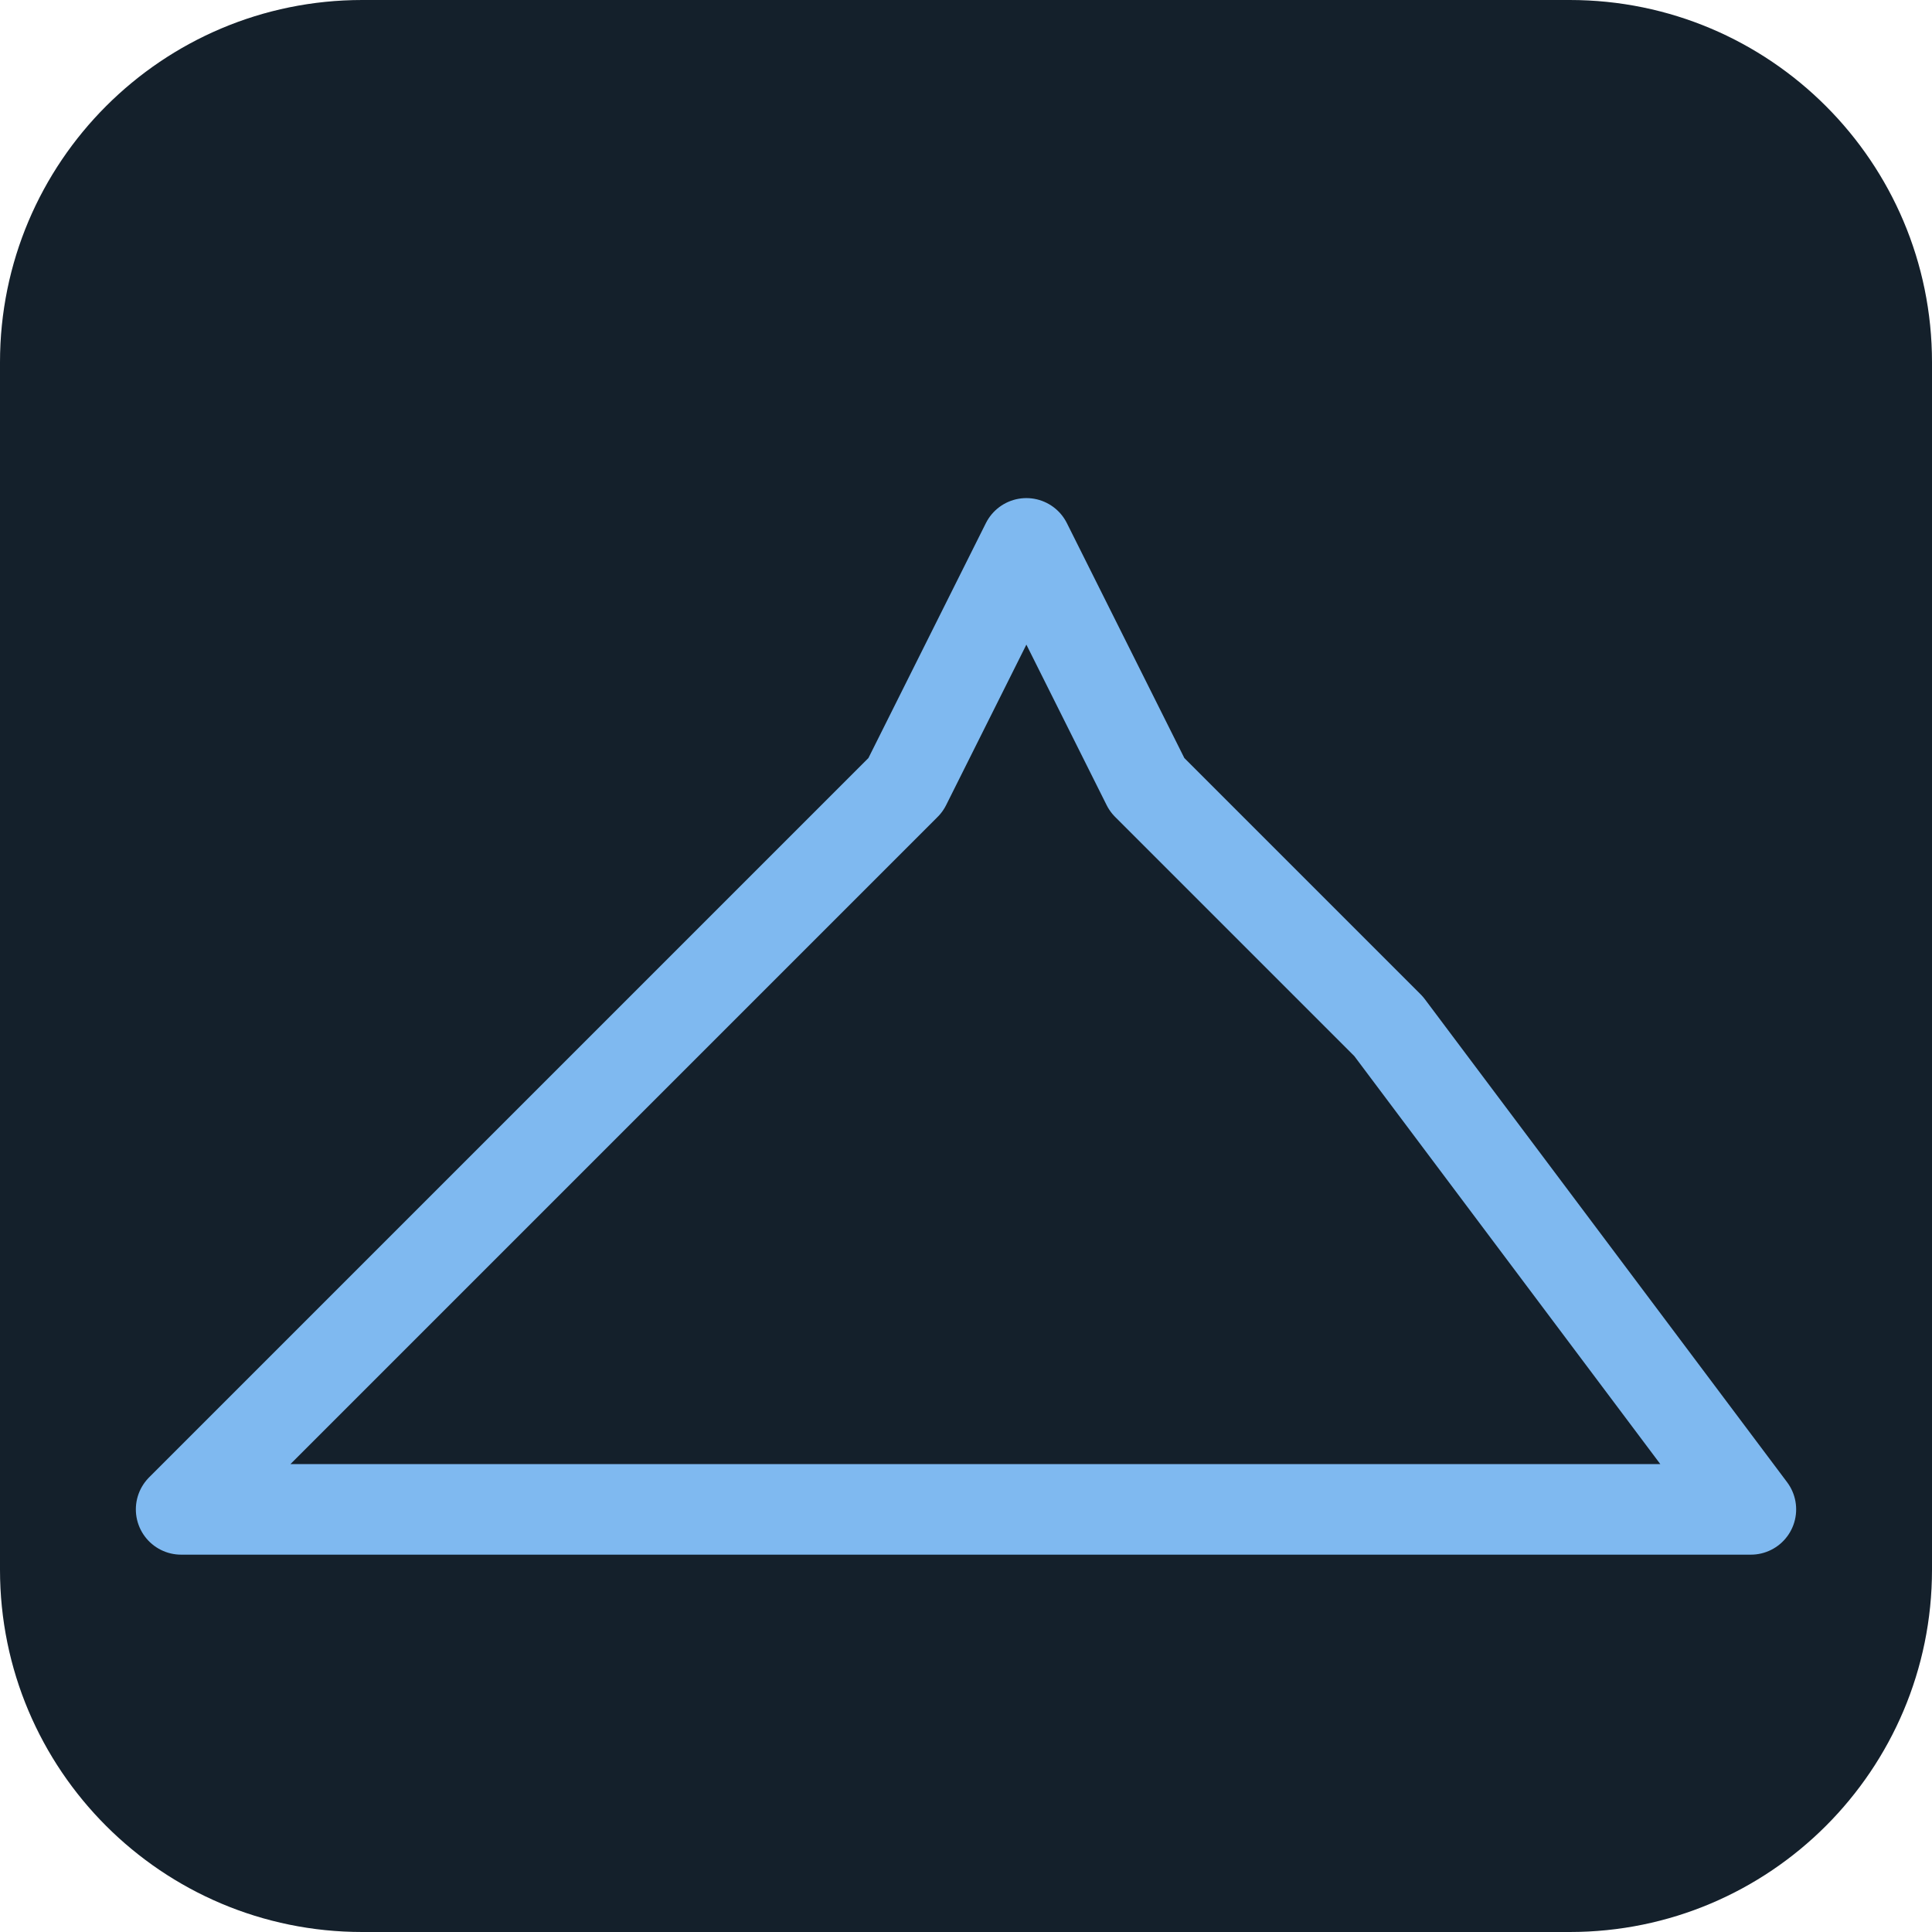
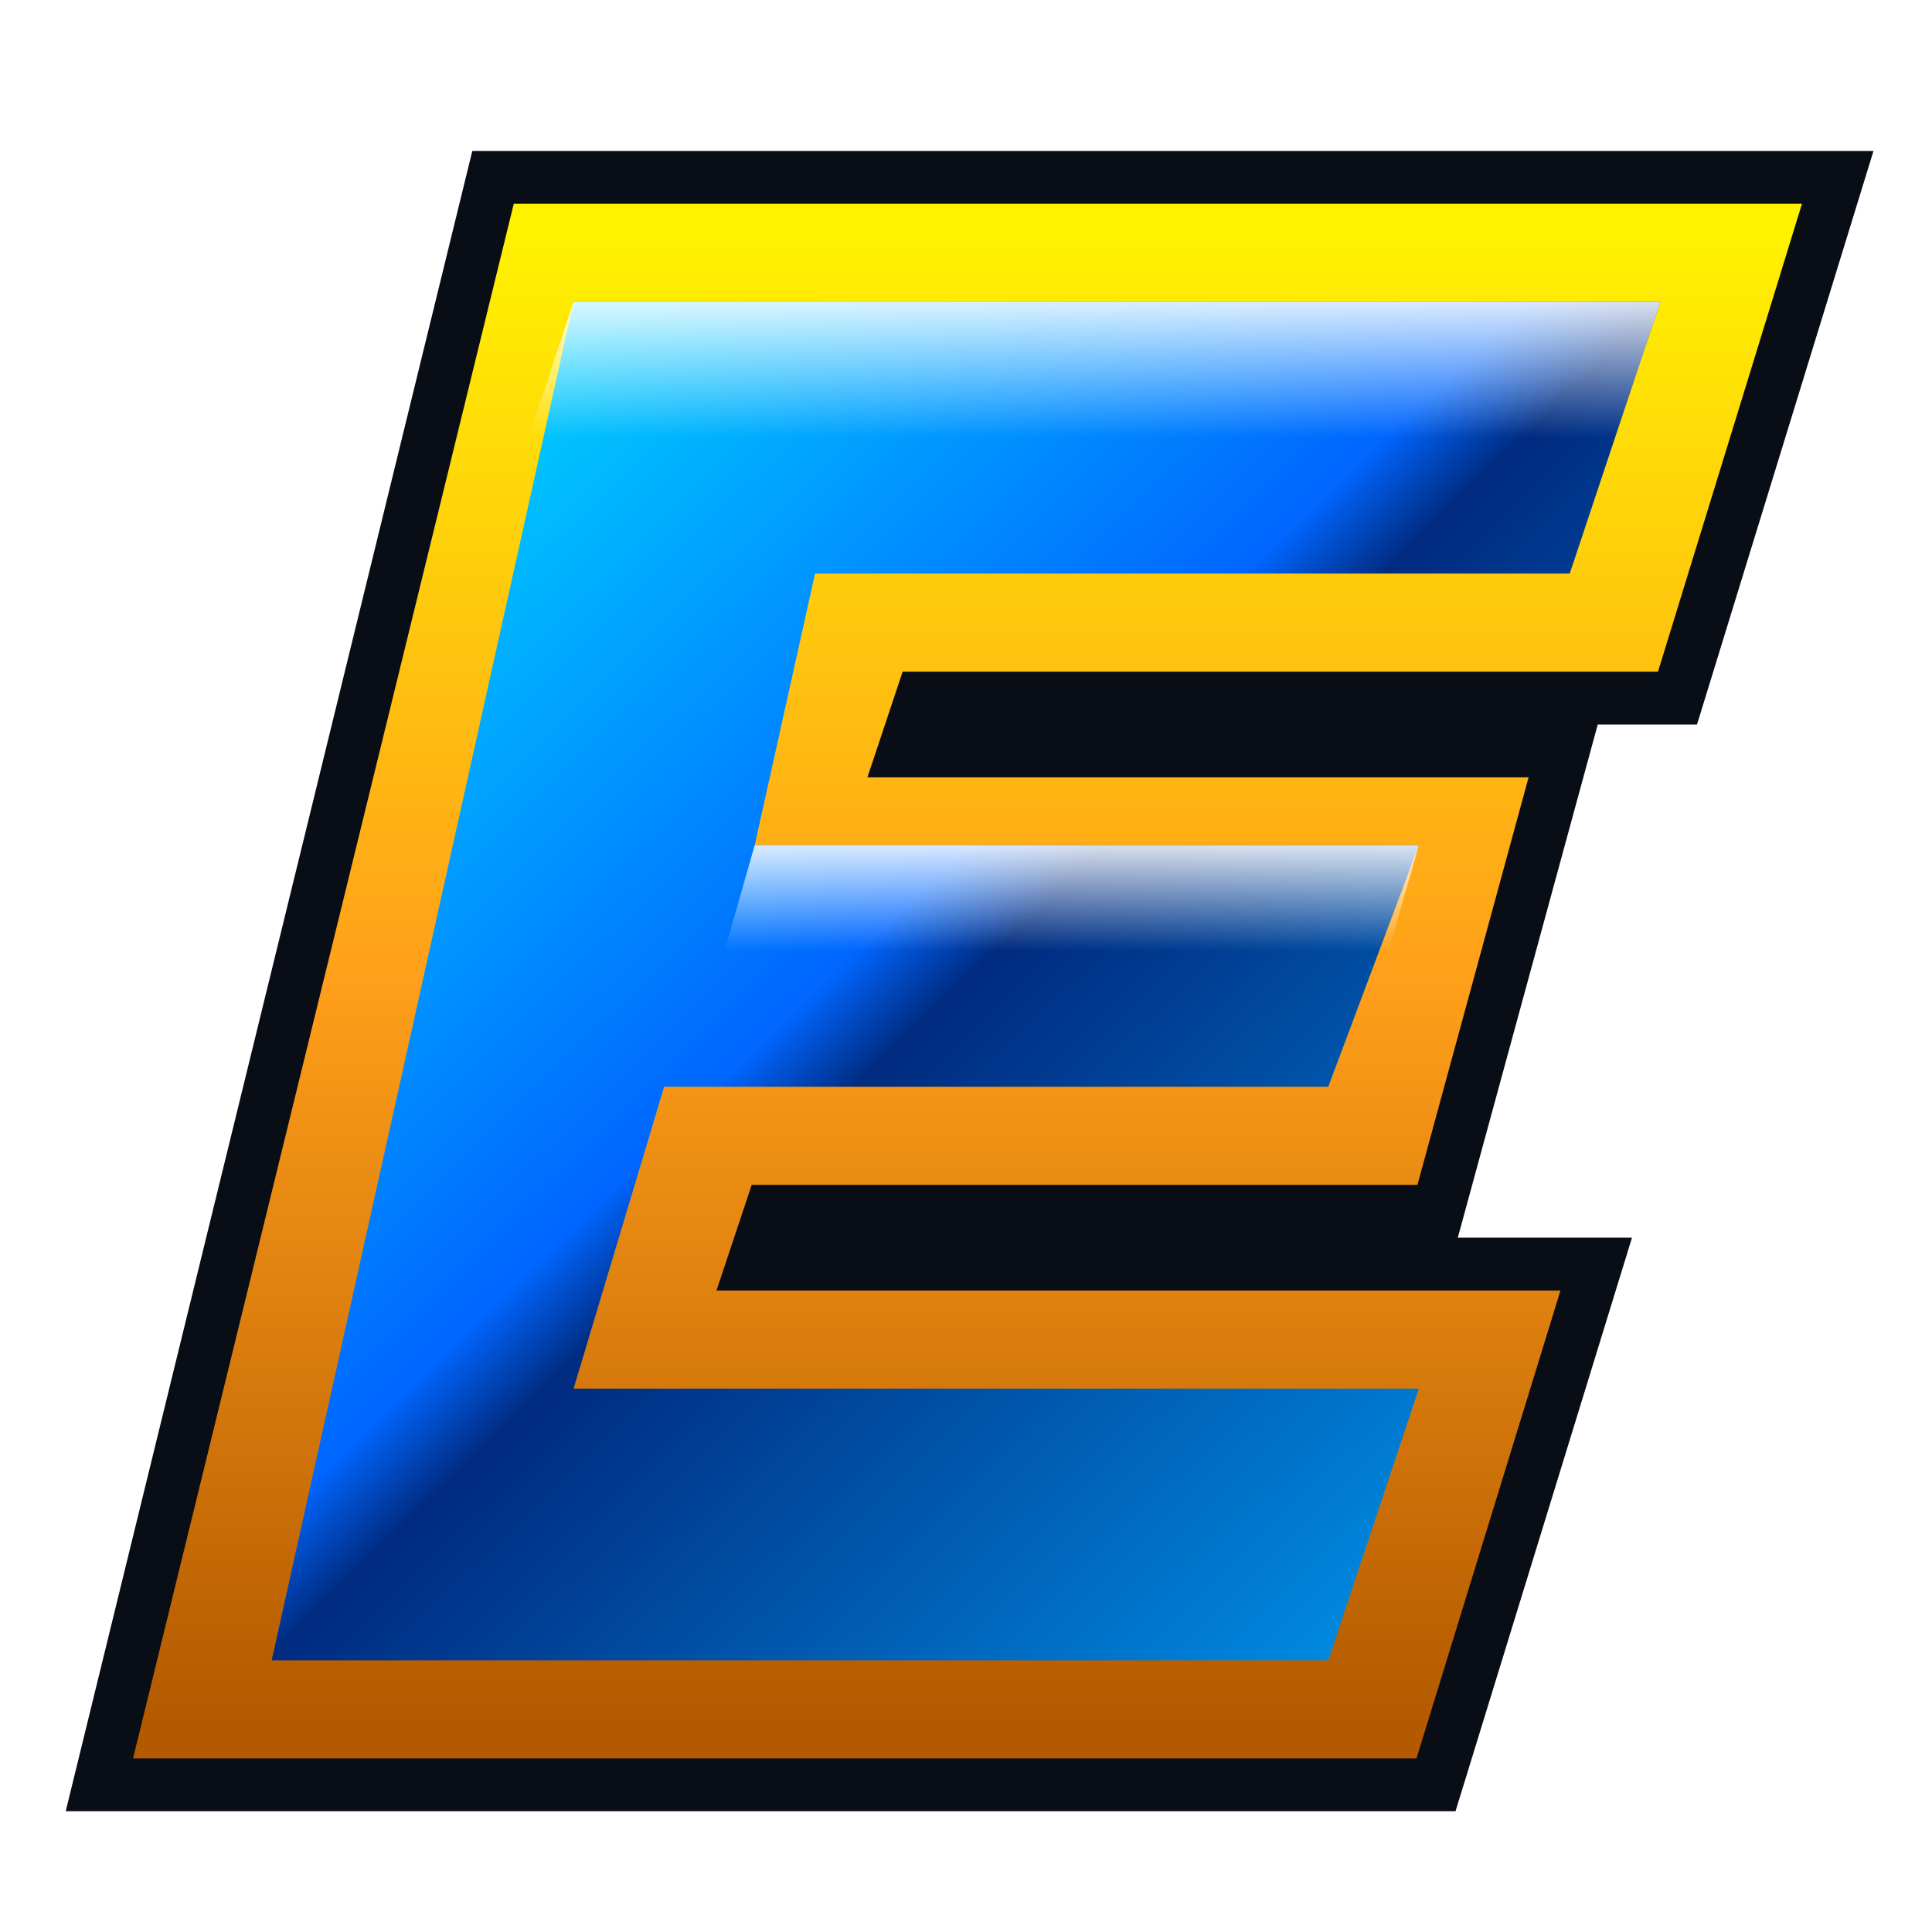
- <svg xmlns="http://www.w3.org/2000/svg" viewBox="0 0 64 64">
-   <rect width="64" height="64" rx="12" fill="#14202b" />
-   <path d="M6 50 L22 34 L30 26 L34 18 L38 26 L46 34 L58 50 Z" fill="none" stroke="#7fb9f0" stroke-width="3" stroke-linejoin="round" />
+ <svg xmlns="http://www.w3.org/2000/svg" viewBox="0 0 64 64" width="64" height="64">
+   <defs>
+     <linearGradient id="mmxBlue" x1="0%" y1="0%" x2="100%" y2="100%">
+       <stop offset="0%" stop-color="#00f2fe" />
+       <stop offset="45%" stop-color="#0066ff" />
+       <stop offset="50%" stop-color="#002b80" />
+       <stop offset="100%" stop-color="#00a8ff" />
+     </linearGradient>
+     <linearGradient id="mmxGold" x1="0%" y1="0%" x2="0%" y2="100%">
+       <stop offset="0%" stop-color="#fff200" />
+       <stop offset="50%" stop-color="#ff9f1a" />
+       <stop offset="100%" stop-color="#b35900" />
+     </linearGradient>
+     <linearGradient id="mmxHighlight" x1="0%" y1="0%" x2="0%" y2="100%">
+       <stop offset="0%" stop-color="#ffffff" stop-opacity="0.85" />
+       <stop offset="100%" stop-color="#ffffff" stop-opacity="0" />
+     </linearGradient>
+   </defs>
+   <polygon points="18,8 58,8 54,21 29,21 27,27 49,27 46,38 24,38 22,44 50,44 46,57 6,57" fill="#090d16" stroke="#090d16" stroke-width="6" stroke-linejoin="miter" />
+   <polygon points="18,8 58,8 54,21 29,21 27,27 49,27 46,38 24,38 22,44 50,44 46,57 6,57" fill="url(#mmxGold)" stroke="url(#mmxGold)" stroke-width="2.5" stroke-linejoin="miter" />
+   <polygon points="19,10 55,10 52,19 27,19 25,28 47,28 44,36 22,36 19,46 47,46 44,55 9,55" fill="url(#mmxBlue)" />
+   <polygon points="19,10 55,10 53.5,14.5 17.5,14.5" fill="url(#mmxHighlight)" />
+   <polygon points="25,28 47,28 46,31.5 24,31.5" fill="url(#mmxHighlight)" />
</svg>
